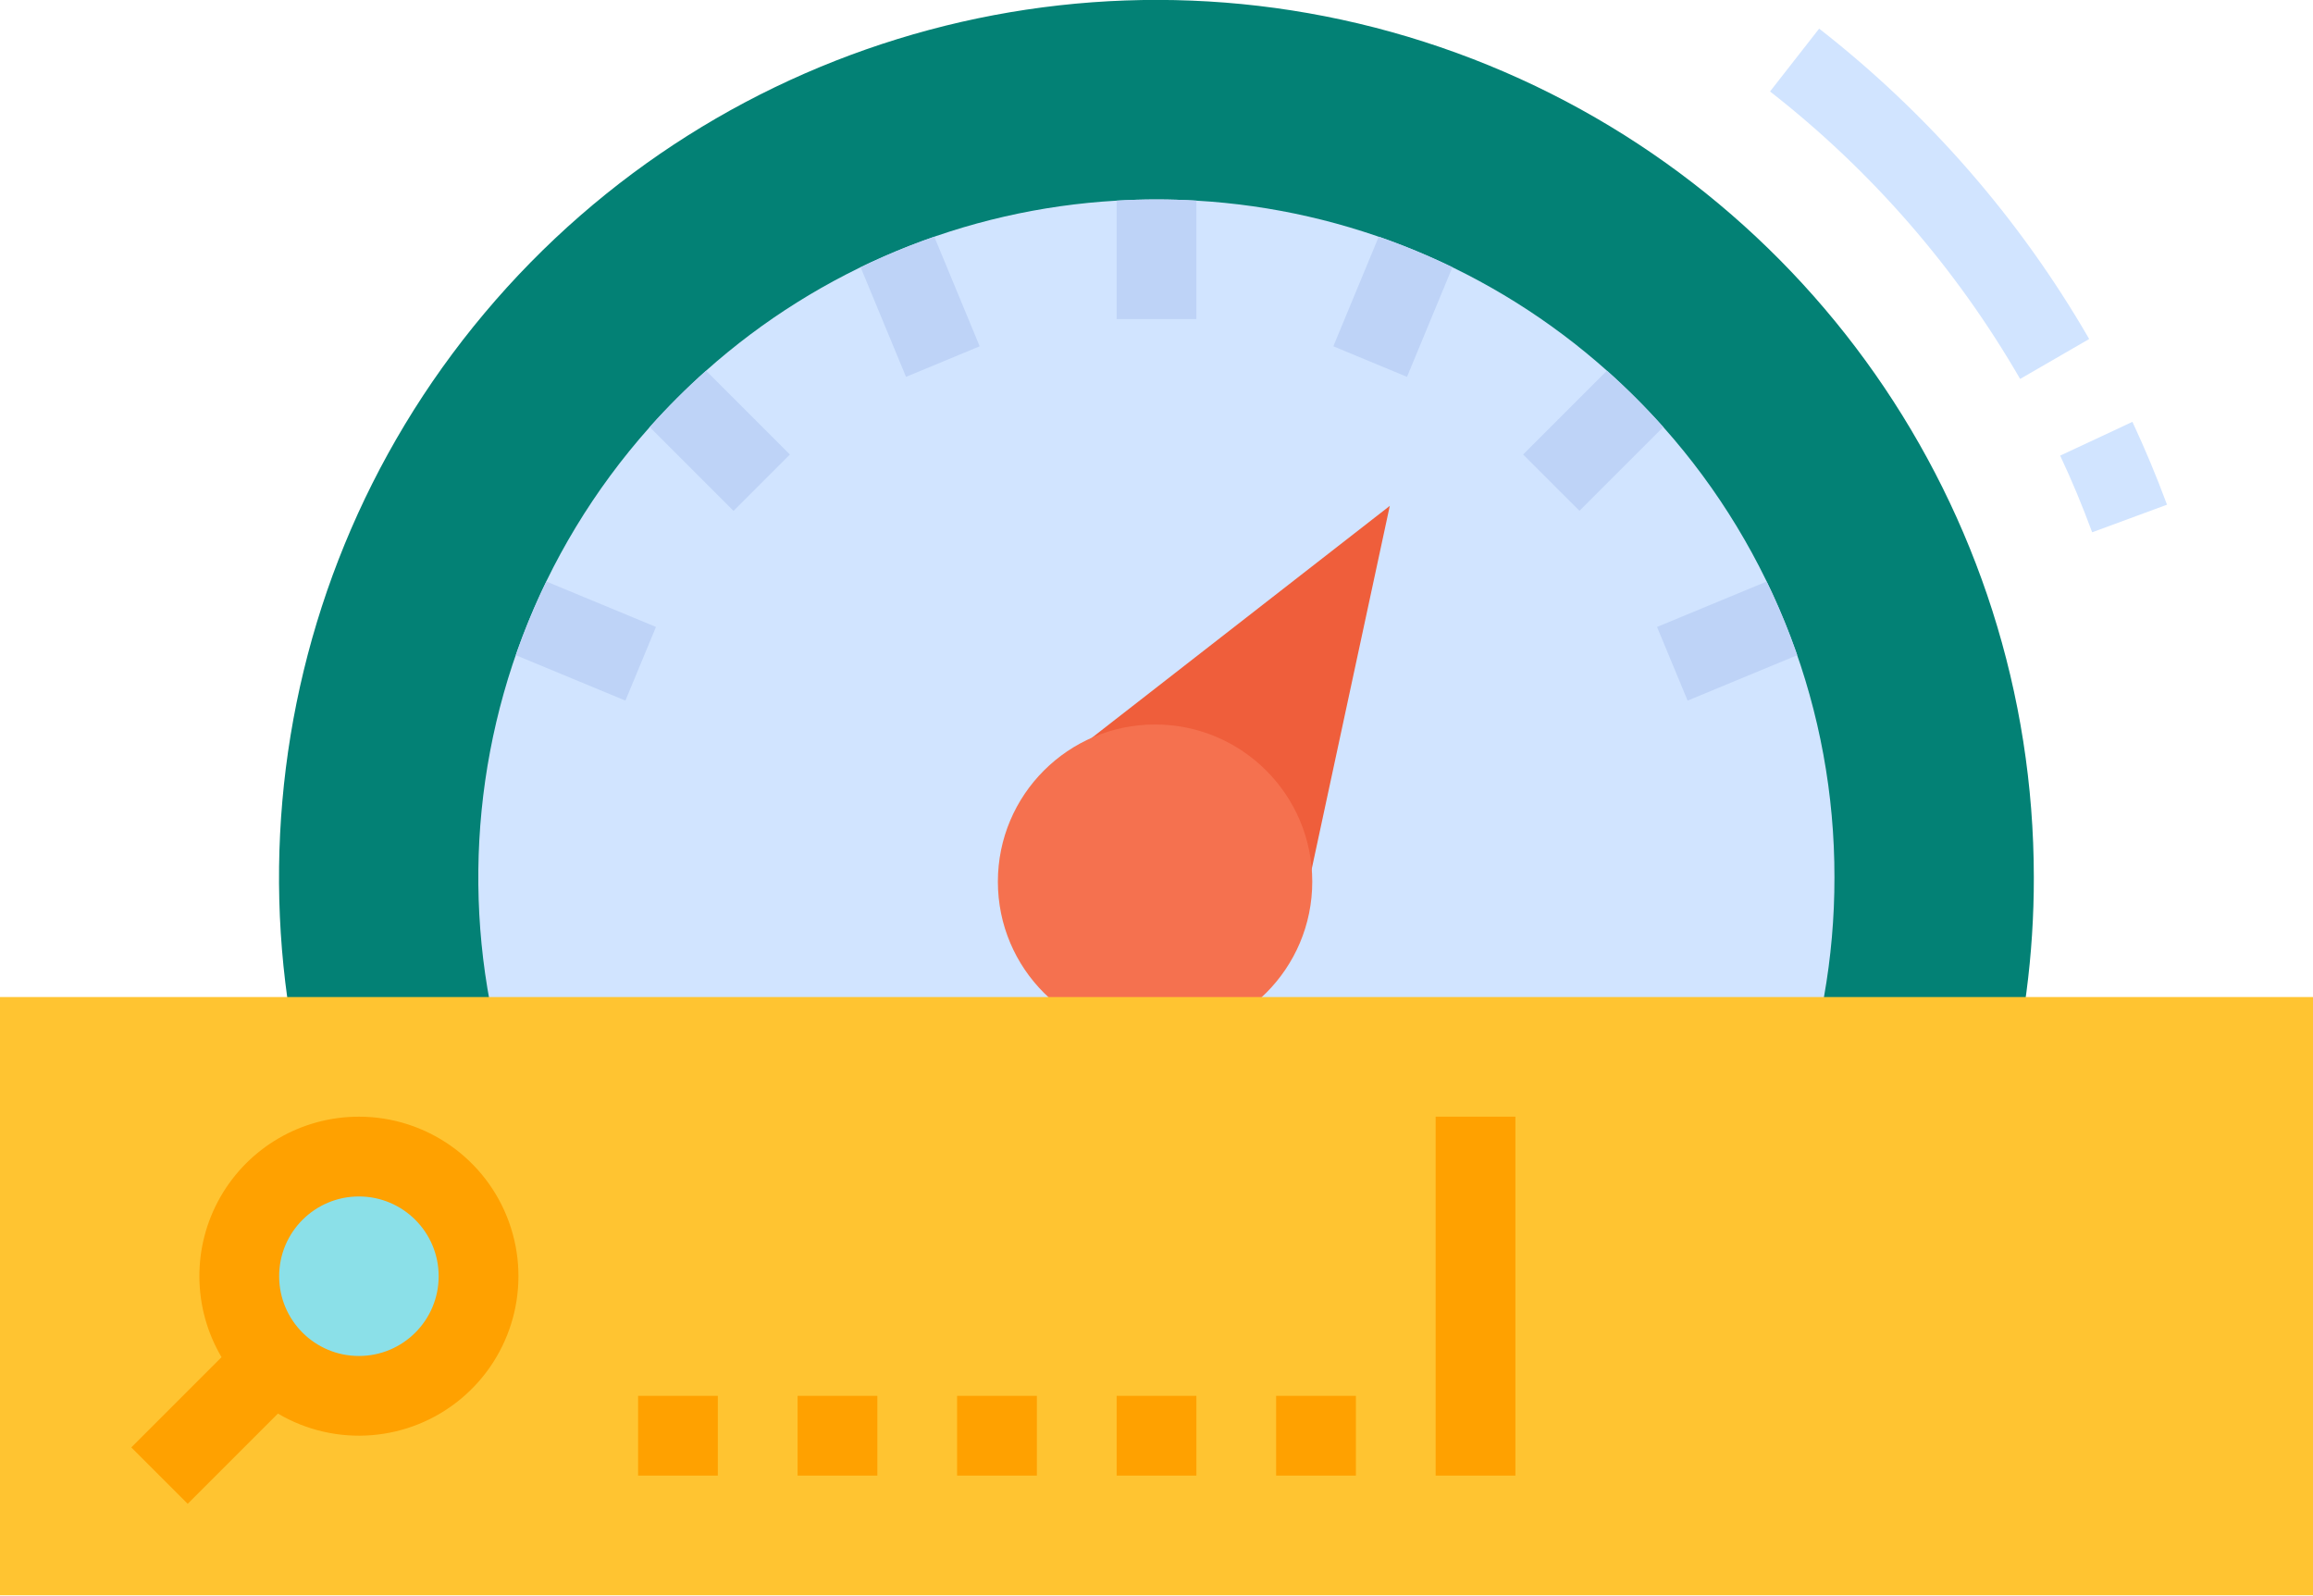
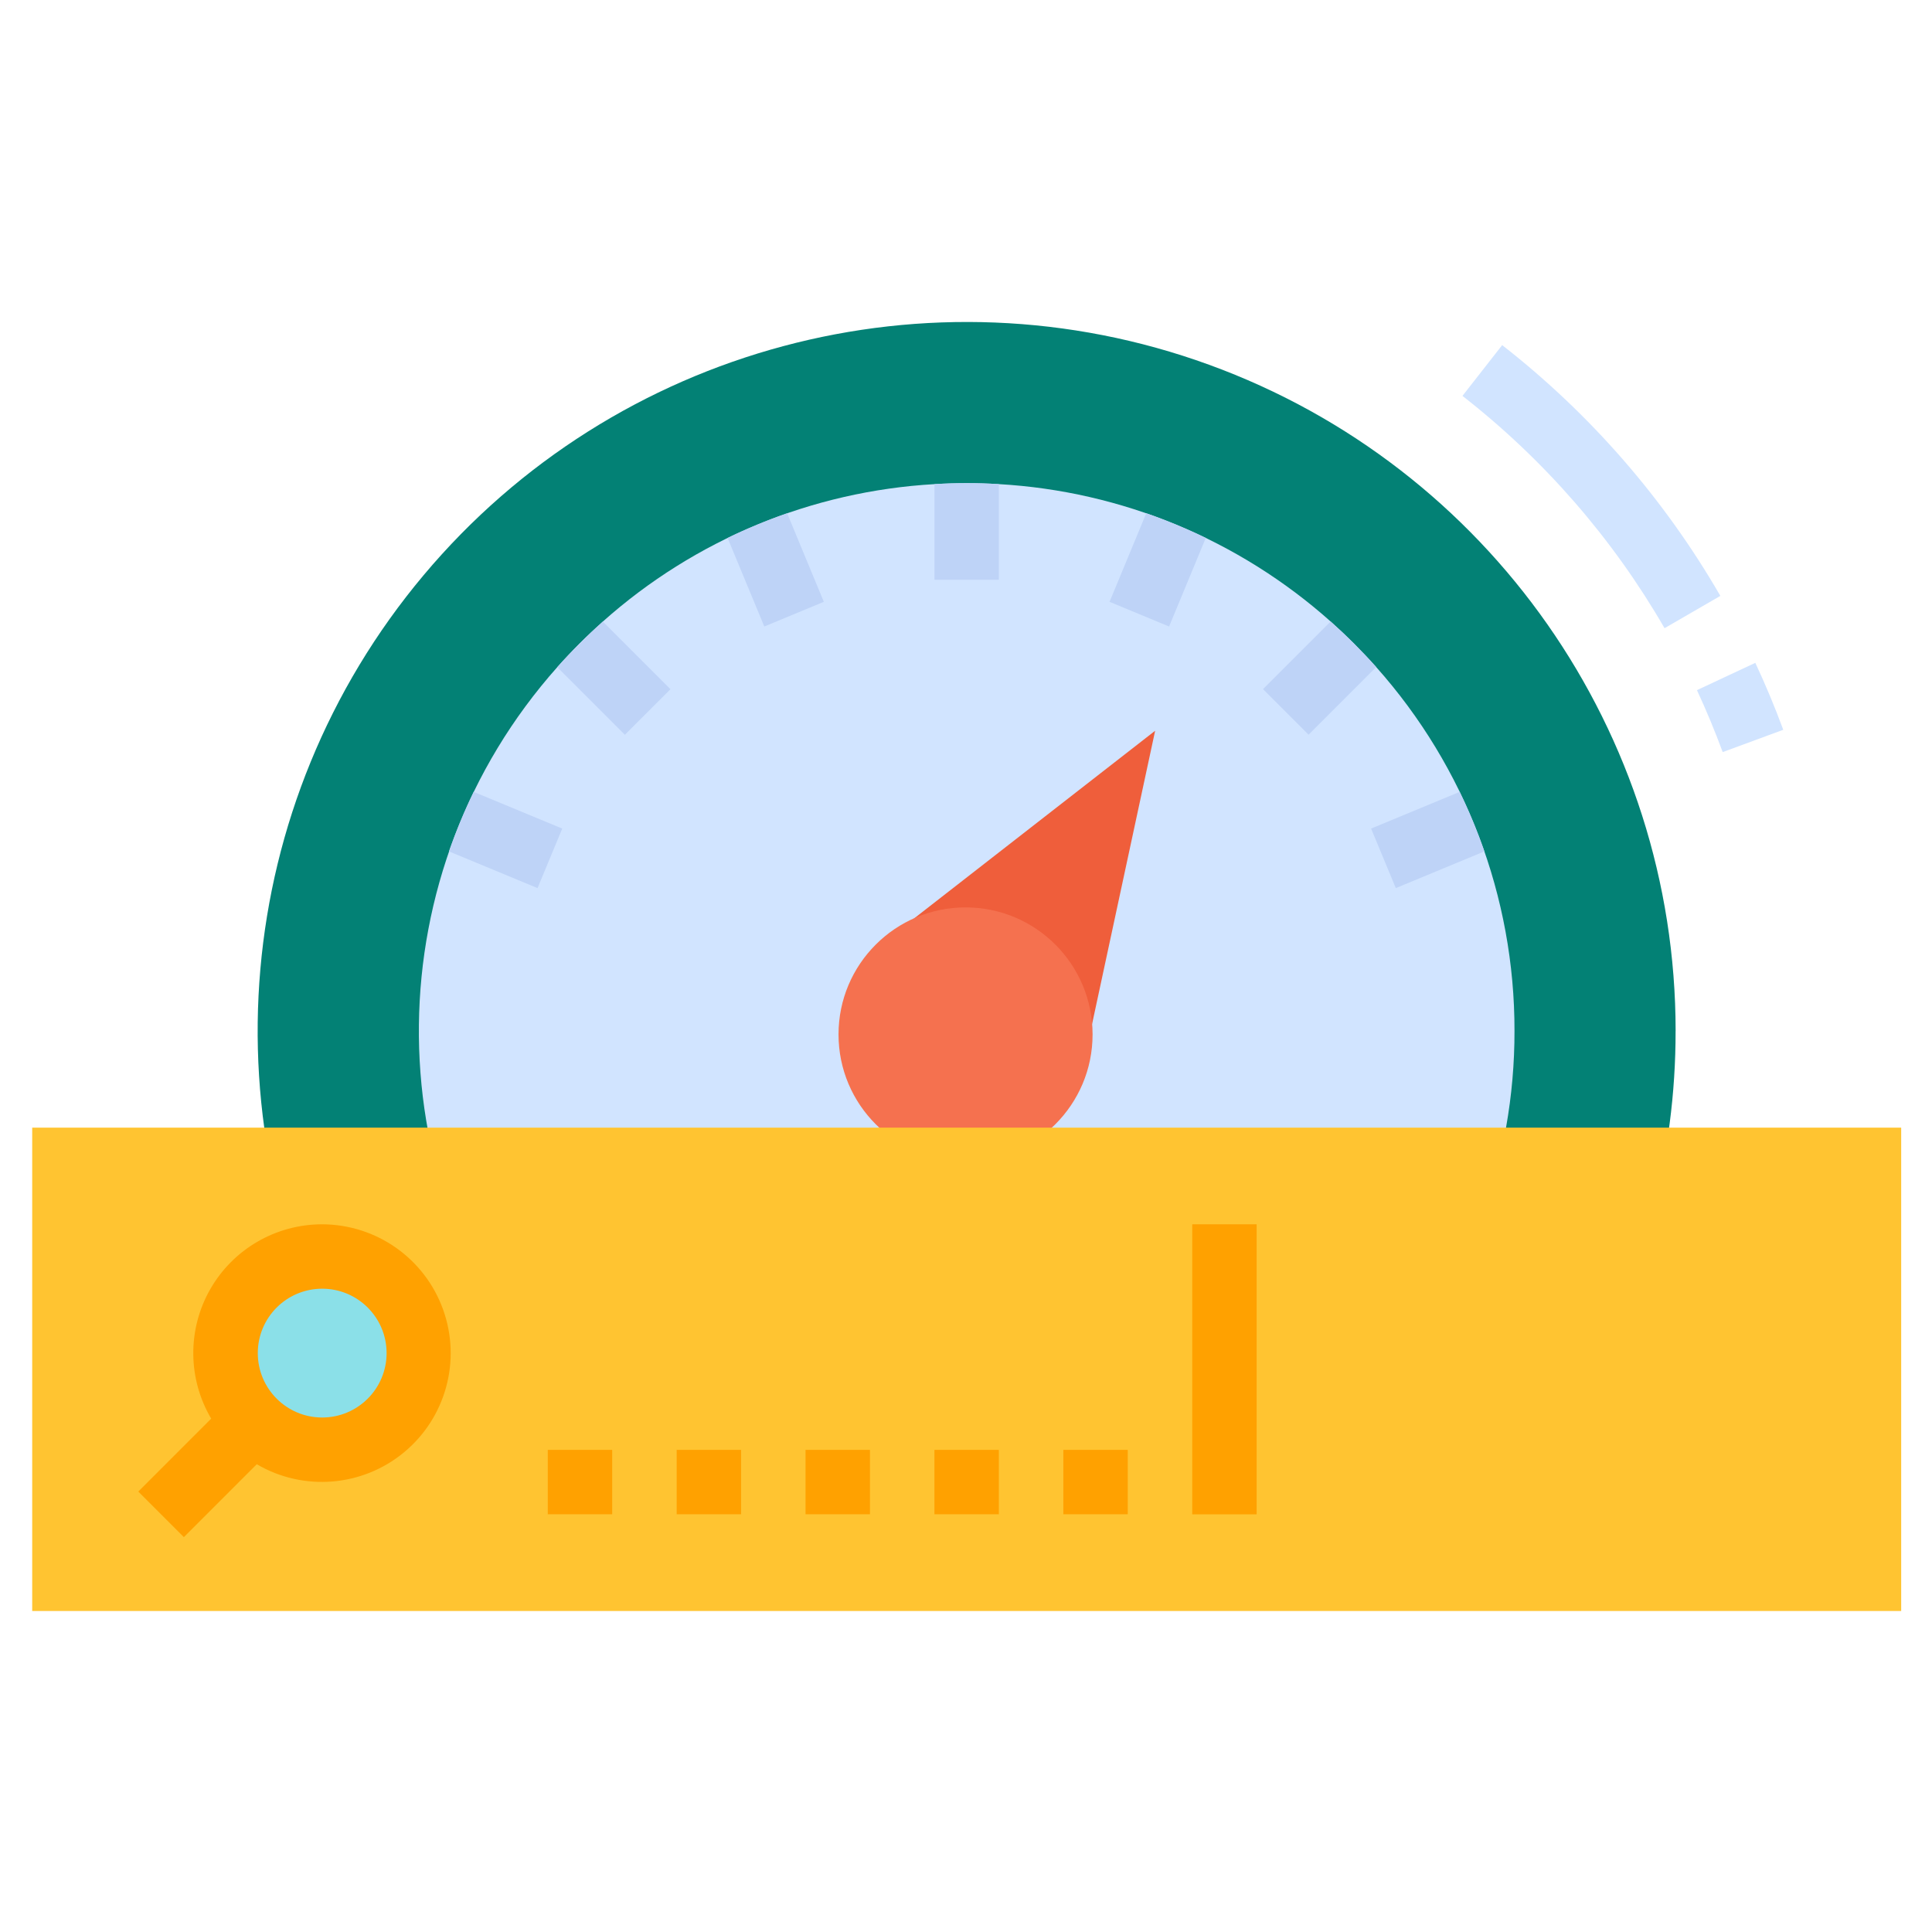
- <svg xmlns="http://www.w3.org/2000/svg" width="125.778" height="86.746" viewBox="0 0 125.778 86.746">
-   <g id="innovation" transform="translate(-24 -95.991)">
-     <path id="Path_1952" data-name="Path 1952" d="M175.4,143.7a47.469,47.469,0,0,1-6.384,23.855H86.367A47.712,47.712,0,1,1,175.4,143.7Z" transform="translate(-40.803)" fill="#038175" />
-     <path id="Path_1953" data-name="Path 1953" d="M193.694,172.866a36.717,36.717,0,0,1-8.756,23.855H128.718a36.83,36.83,0,0,1,.553-48.346,38.064,38.064,0,0,1,3.066-3.066,36.669,36.669,0,0,1,22.323-9.244q1.077-.065,2.169-.065t2.169.065a36.714,36.714,0,0,1,22.323,9.244,38.064,38.064,0,0,1,3.066,3.066A36.717,36.717,0,0,1,193.694,172.866Z" transform="translate(-69.939 -29.163)" fill="#d1e4ff" />
-     <path id="Path_1954" data-name="Path 1954" d="M238.239,211.089l17.5-13.621-4.551,21.167Z" transform="translate(-156.164 -73.969)" fill="#ef5e3b" />
-     <circle id="Ellipse_1" data-name="Ellipse 1" cx="8.548" cy="8.548" r="8.548" transform="translate(78.263 135.387)" fill="#f5714f" />
-     <path id="Path_1955" data-name="Path 1955" d="M24,296H149.778v32.529H24Z" transform="translate(0 -145.792)" fill="#ffc431" />
-     <circle id="Ellipse_2" data-name="Ellipse 2" cx="6.318" cy="6.318" r="6.318" transform="translate(37.38 159.174)" fill="#8be0e8" />
-     <g id="Group_969" data-name="Group 969" transform="translate(31.141 156.714)">
-       <path id="Path_1956" data-name="Path 1956" d="M62.719,320a8.668,8.668,0,0,0-7.47,13.077l-4.907,4.907,3.067,3.067,4.907-4.907A8.673,8.673,0,1,0,62.719,320Zm0,13.012a4.337,4.337,0,1,1,4.337-4.337,4.337,4.337,0,0,1-4.337,4.337Z" transform="translate(-50.343 -320)" fill="#ffa100" />
-       <path id="Path_1957" data-name="Path 1957" d="M152,376h4.337v4.337H152Z" transform="translate(-124.443 -360.82)" fill="#ffa100" />
-       <path id="Path_1958" data-name="Path 1958" d="M184,376h4.337v4.337H184Z" transform="translate(-147.769 -360.82)" fill="#ffa100" />
-       <path id="Path_1959" data-name="Path 1959" d="M216,376h4.337v4.337H216Z" transform="translate(-171.095 -360.82)" fill="#ffa100" />
-       <path id="Path_1960" data-name="Path 1960" d="M248,376h4.337v4.337H248Z" transform="translate(-194.42 -360.82)" fill="#ffa100" />
-       <path id="Path_1961" data-name="Path 1961" d="M280,376h4.337v4.337H280Z" transform="translate(-217.746 -360.82)" fill="#ffa100" />
-       <path id="Path_1962" data-name="Path 1962" d="M312,320h4.337v19.517H312Z" transform="translate(-241.072 -320)" fill="#ffa100" />
+ <svg xmlns="http://www.w3.org/2000/svg" width="60" height="60" viewBox="0 0 60 60">
+   <defs>
+     <clipPath id="clip-Faster_process">
+       <rect width="60" height="60" />
+     </clipPath>
+   </defs>
+   <g id="Faster_process" data-name="Faster process" clip-path="url(#clip-Faster_process)">
+     <g id="innovation" transform="translate(-23 -85.991)">
+       <path id="Path_1952" data-name="Path 1952" d="M124.012,118.009a21.906,21.906,0,0,1-2.946,11.008H82.926a22.018,22.018,0,1,1,41.087-11.008Z" transform="translate(-48.975 0)" fill="#038175" />
+       <path id="Path_1953" data-name="Path 1953" d="M153.98,153.013a16.944,16.944,0,0,1-4.04,11.008H124a17,17,0,0,1,.255-22.31,17.562,17.562,0,0,1,1.415-1.415,16.922,16.922,0,0,1,10.3-4.266q.5-.03,1-.03t1,.03a16.942,16.942,0,0,1,10.3,4.266,17.565,17.565,0,0,1,1.415,1.415A16.944,16.944,0,0,1,153.98,153.013Z" transform="translate(-83.946 -35.004)" fill="#d1e4ff" />
+       <path id="Path_1954" data-name="Path 1954" d="M238.239,203.754l8.074-6.286-2.1,9.768Z" transform="translate(-187.439 -88.783)" fill="#ef5e3b" />
+       <circle id="Ellipse_1" data-name="Ellipse 1" cx="3.945" cy="3.945" r="3.945" transform="translate(49.041 114.171)" fill="#f5714f" />
+       <path id="Path_1955" data-name="Path 1955" d="M24,296H82.043v15.011H24Z" transform="translate(0 -174.989)" fill="#ffc431" />
+       <circle id="Ellipse_2" data-name="Ellipse 2" cx="2.916" cy="2.916" r="2.916" transform="translate(30.174 125.148)" fill="#8be0e8" />
+       <g id="Group_969" data-name="Group 969" transform="translate(27.295 124.013)">
+         <path id="Path_1956" data-name="Path 1956" d="M56.054,320a4,4,0,0,0-3.447,6.035L50.343,328.3l1.415,1.415,2.264-2.264A4,4,0,1,0,56.054,320Zm0,6a2,2,0,1,1,2-2A2,2,0,0,1,56.054,326Z" transform="translate(-50.343 -320)" fill="#ffa100" />
+         <path id="Path_1957" data-name="Path 1957" d="M152,376h2v2h-2Z" transform="translate(-139.283 -368.995)" fill="#ffa100" />
+         <path id="Path_1958" data-name="Path 1958" d="M184,376h2v2h-2Z" transform="translate(-167.28 -368.995)" fill="#ffa100" />
+         <path id="Path_1959" data-name="Path 1959" d="M216,376h2v2h-2Z" transform="translate(-195.278 -368.995)" fill="#ffa100" />
+         <path id="Path_1960" data-name="Path 1960" d="M248,376h2v2h-2Z" transform="translate(-223.275 -368.995)" fill="#ffa100" />
+         <path id="Path_1961" data-name="Path 1961" d="M280,376h2v2h-2Z" transform="translate(-251.272 -368.995)" fill="#ffa100" />
+         <path id="Path_1962" data-name="Path 1962" d="M312,320h2v9.007h-2Z" transform="translate(-279.269 -320)" fill="#ffa100" />
+       </g>
+       <path id="Path_1963" data-name="Path 1963" d="M385.35,110.525a25.017,25.017,0,0,0-6.276-7.214l1.233-1.577a27.009,27.009,0,0,1,6.776,7.788Z" transform="translate(-310.656 -5.025)" fill="#d1e4ff" />
+       <path id="Path_1964" data-name="Path 1964" d="M438.078,183.383c-.24-.65-.51-1.3-.8-1.924l1.813-.848c.317.678.609,1.377.868,2.079Z" transform="translate(-361.578 -74.035)" fill="#d1e4ff" />
+       <path id="Path_1965" data-name="Path 1965" d="M250,136.03V139h-2V136.03q.5-.03,1-.03T250,136.03Z" transform="translate(-195.979 -35.004)" fill="#bed3f7" />
+       <path id="Path_1966" data-name="Path 1966" d="M294.458,144.237l-1.14,2.751-1.849-.767,1.14-2.751A17,17,0,0,1,294.458,144.237Z" transform="translate(-234.011 -41.54)" fill="#bed3f7" />
+       <path id="Path_1967" data-name="Path 1967" d="M333.058,171.755l-2.1,2.1-1.415-1.415,2.1-2.1A17.557,17.557,0,0,1,333.058,171.755Z" transform="translate(-267.319 -65.048)" fill="#bed3f7" />
+       <path id="Path_1968" data-name="Path 1968" d="M359.927,214.489l-2.751,1.14-.767-1.849,2.751-1.14A17.013,17.013,0,0,1,359.927,214.489Z" transform="translate(-290.828 -102.057)" fill="#bed3f7" />
+       <path id="Path_1969" data-name="Path 1969" d="M130.988,213.78l-.767,1.849-2.751-1.14a17.006,17.006,0,0,1,.767-1.849Z" transform="translate(-90.527 -102.057)" fill="#bed3f7" />
+       <path id="Path_1970" data-name="Path 1970" d="M157.858,172.443l-1.415,1.415-2.1-2.1a17.57,17.57,0,0,1,1.415-1.415Z" transform="translate(-114.036 -65.048)" fill="#bed3f7" />
+       <path id="Path_1971" data-name="Path 1971" d="M199.629,146.221l-1.849.767-1.14-2.751a17.008,17.008,0,0,1,1.849-.767Z" transform="translate(-151.044 -41.54)" fill="#bed3f7" />
    </g>
-     <path id="Path_1963" data-name="Path 1963" d="M392.674,120.783a54.211,54.211,0,0,0-13.6-15.632l2.671-3.417a58.529,58.529,0,0,1,14.684,16.877Z" transform="translate(-258.822 -4.186)" fill="#d1e4ff" />
-     <path id="Path_1964" data-name="Path 1964" d="M439.016,186.618c-.519-1.408-1.1-2.811-1.74-4.169l3.929-1.837c.686,1.468,1.319,2.984,1.881,4.505Z" transform="translate(-301.247 -61.682)" fill="#d1e4ff" />
-     <path id="Path_1965" data-name="Path 1965" d="M252.337,136.065v6.441H248v-6.441q1.077-.065,2.169-.065T252.337,136.065Z" transform="translate(-163.279 -29.163)" fill="#bed3f7" />
-     <path id="Path_1966" data-name="Path 1966" d="M297.946,145.132l-2.469,5.961-4.006-1.662,2.47-5.961A36.843,36.843,0,0,1,297.946,145.132Z" transform="translate(-194.966 -34.609)" fill="#bed3f7" />
-     <path id="Path_1967" data-name="Path 1967" d="M337.163,173.406l-4.557,4.557L329.54,174.9l4.557-4.557A38.062,38.062,0,0,1,337.163,173.406Z" transform="translate(-222.716 -54.195)" fill="#bed3f7" />
-     <path id="Path_1968" data-name="Path 1968" d="M364.033,216.647l-5.961,2.47-1.662-4.006,5.961-2.469A36.843,36.843,0,0,1,364.033,216.647Z" transform="translate(-242.302 -85.028)" fill="#bed3f7" />
-     <path id="Path_1969" data-name="Path 1969" d="M135.093,215.11l-1.662,4.006-5.961-2.47a36.84,36.84,0,0,1,1.662-4.006Z" transform="translate(-75.422 -85.028)" fill="#bed3f7" />
-     <path id="Path_1970" data-name="Path 1970" d="M161.963,174.9l-3.066,3.066-4.557-4.557a38.062,38.062,0,0,1,3.066-3.066Z" transform="translate(-95.008 -54.195)" fill="#bed3f7" />
-     <path id="Path_1971" data-name="Path 1971" d="M203.116,149.431l-4.006,1.662-2.469-5.961a36.842,36.842,0,0,1,4.006-1.662Z" transform="translate(-125.842 -34.609)" fill="#bed3f7" />
  </g>
</svg>
